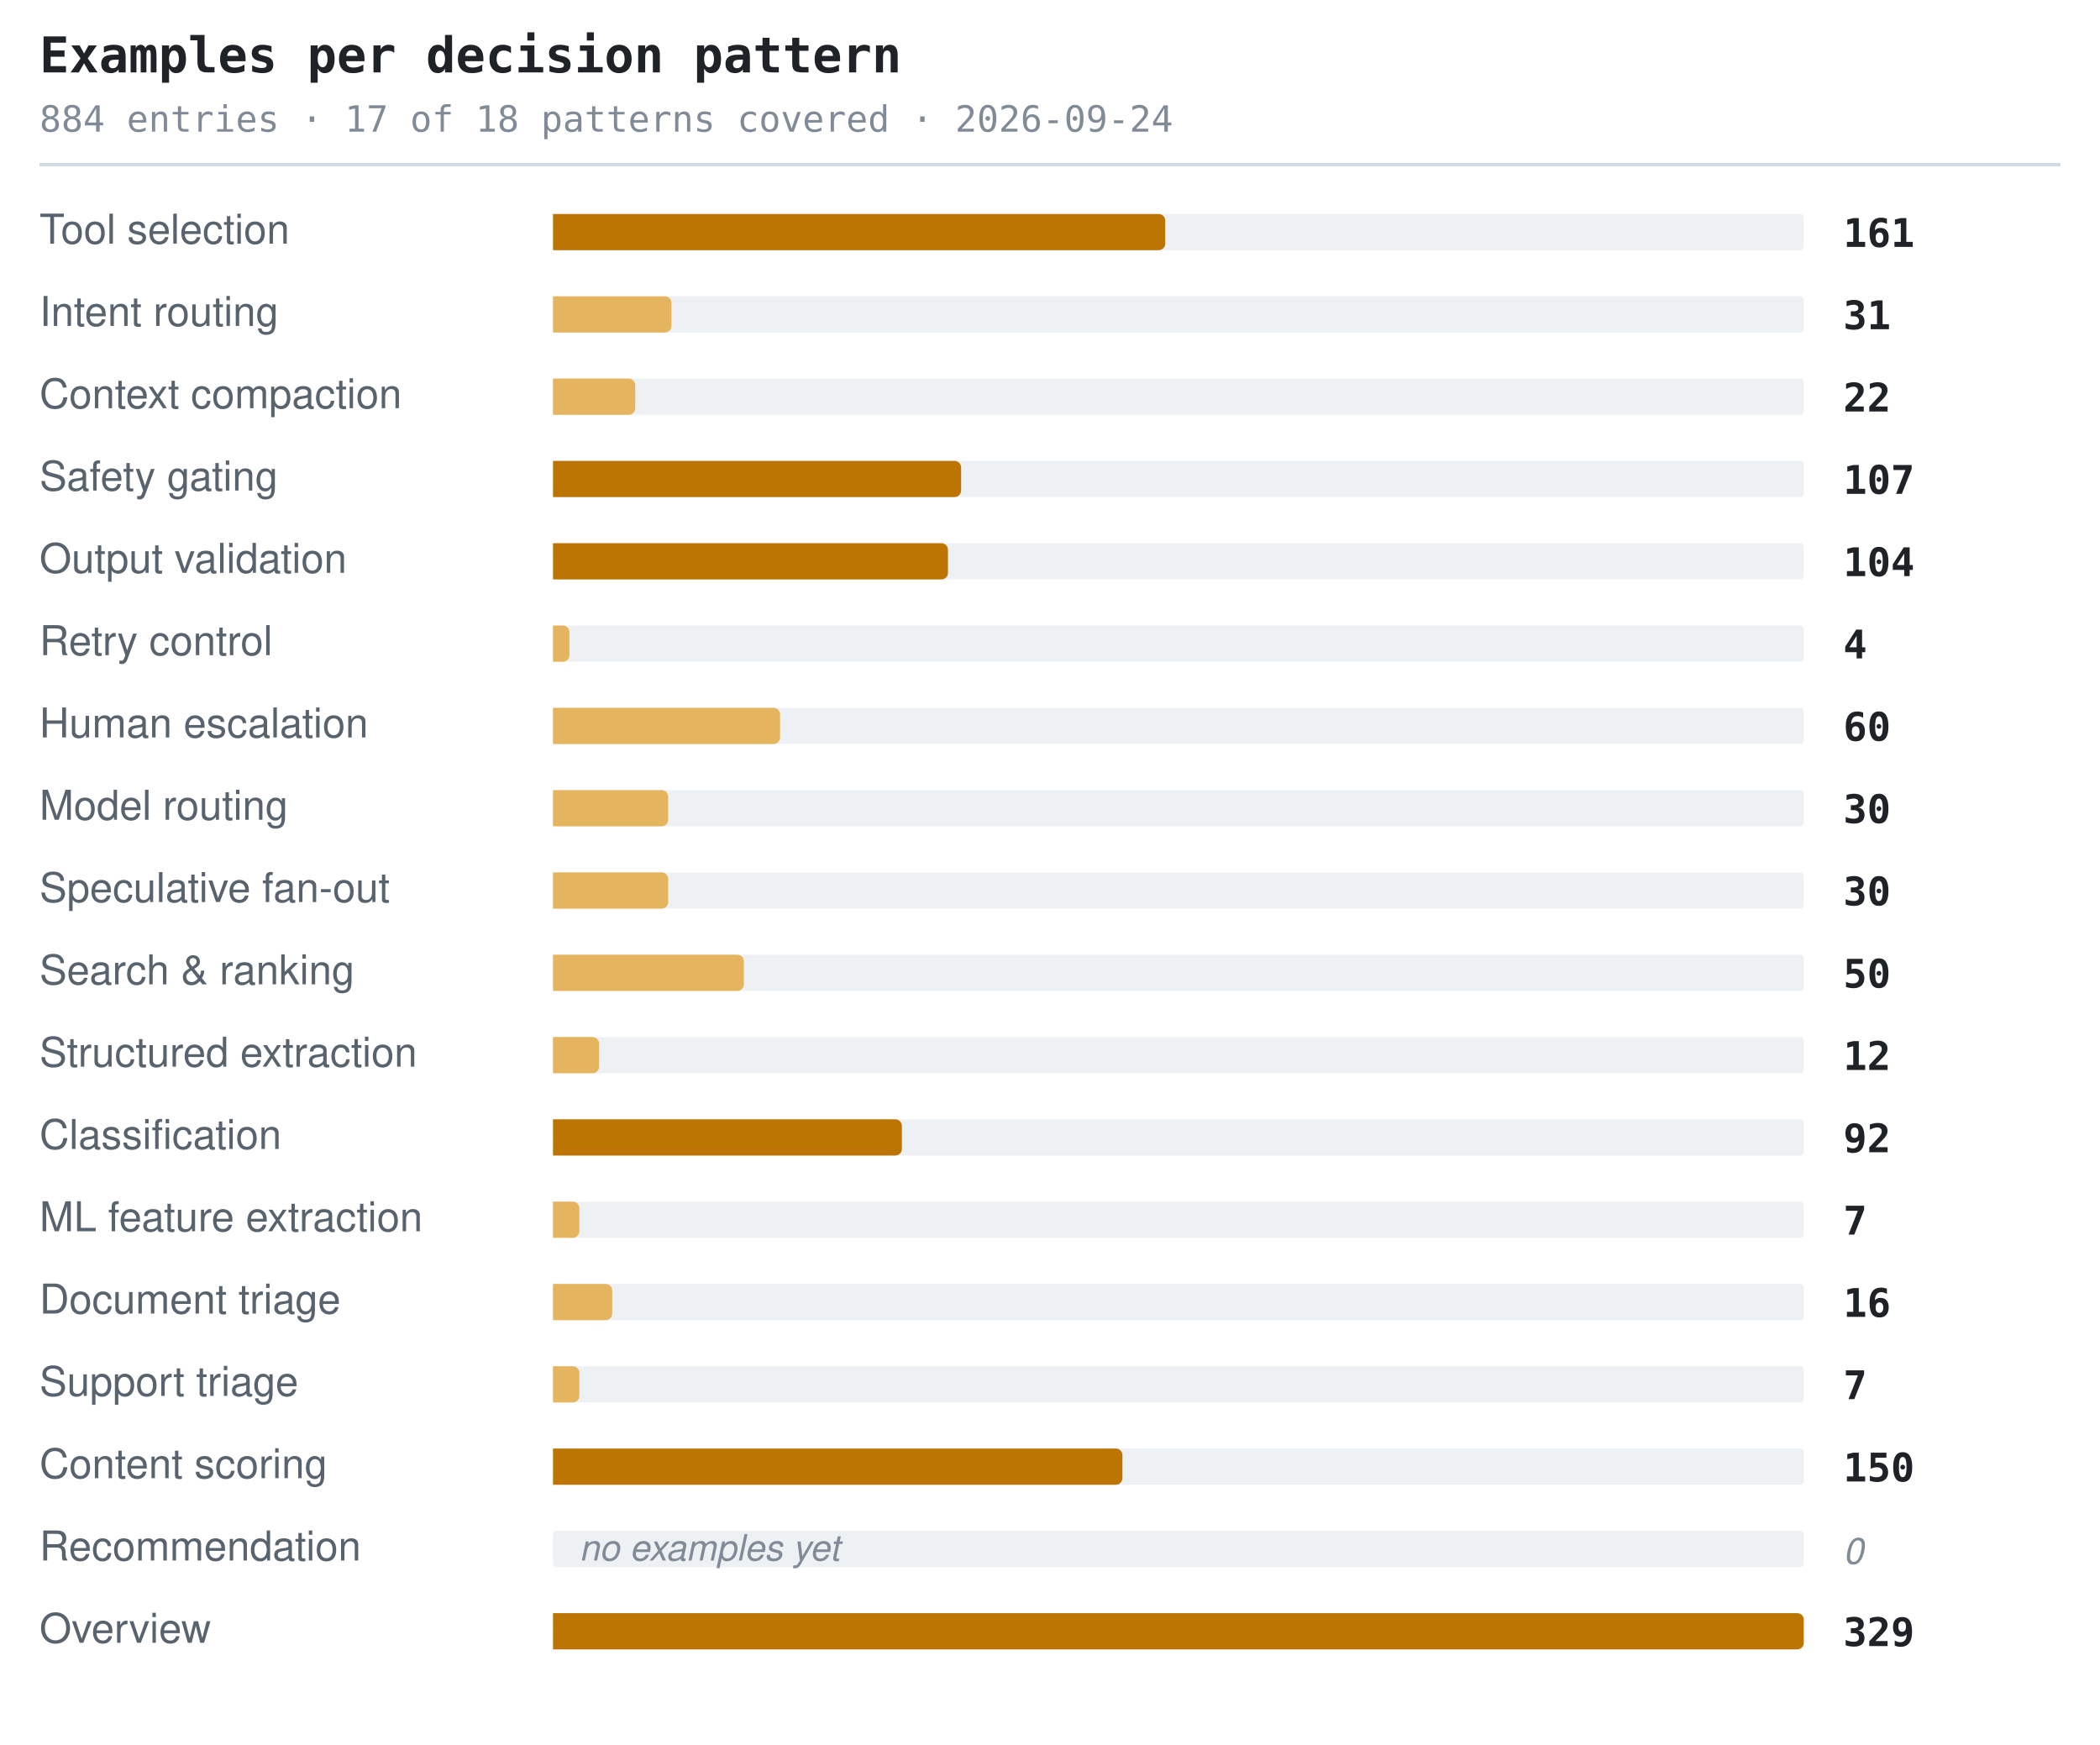
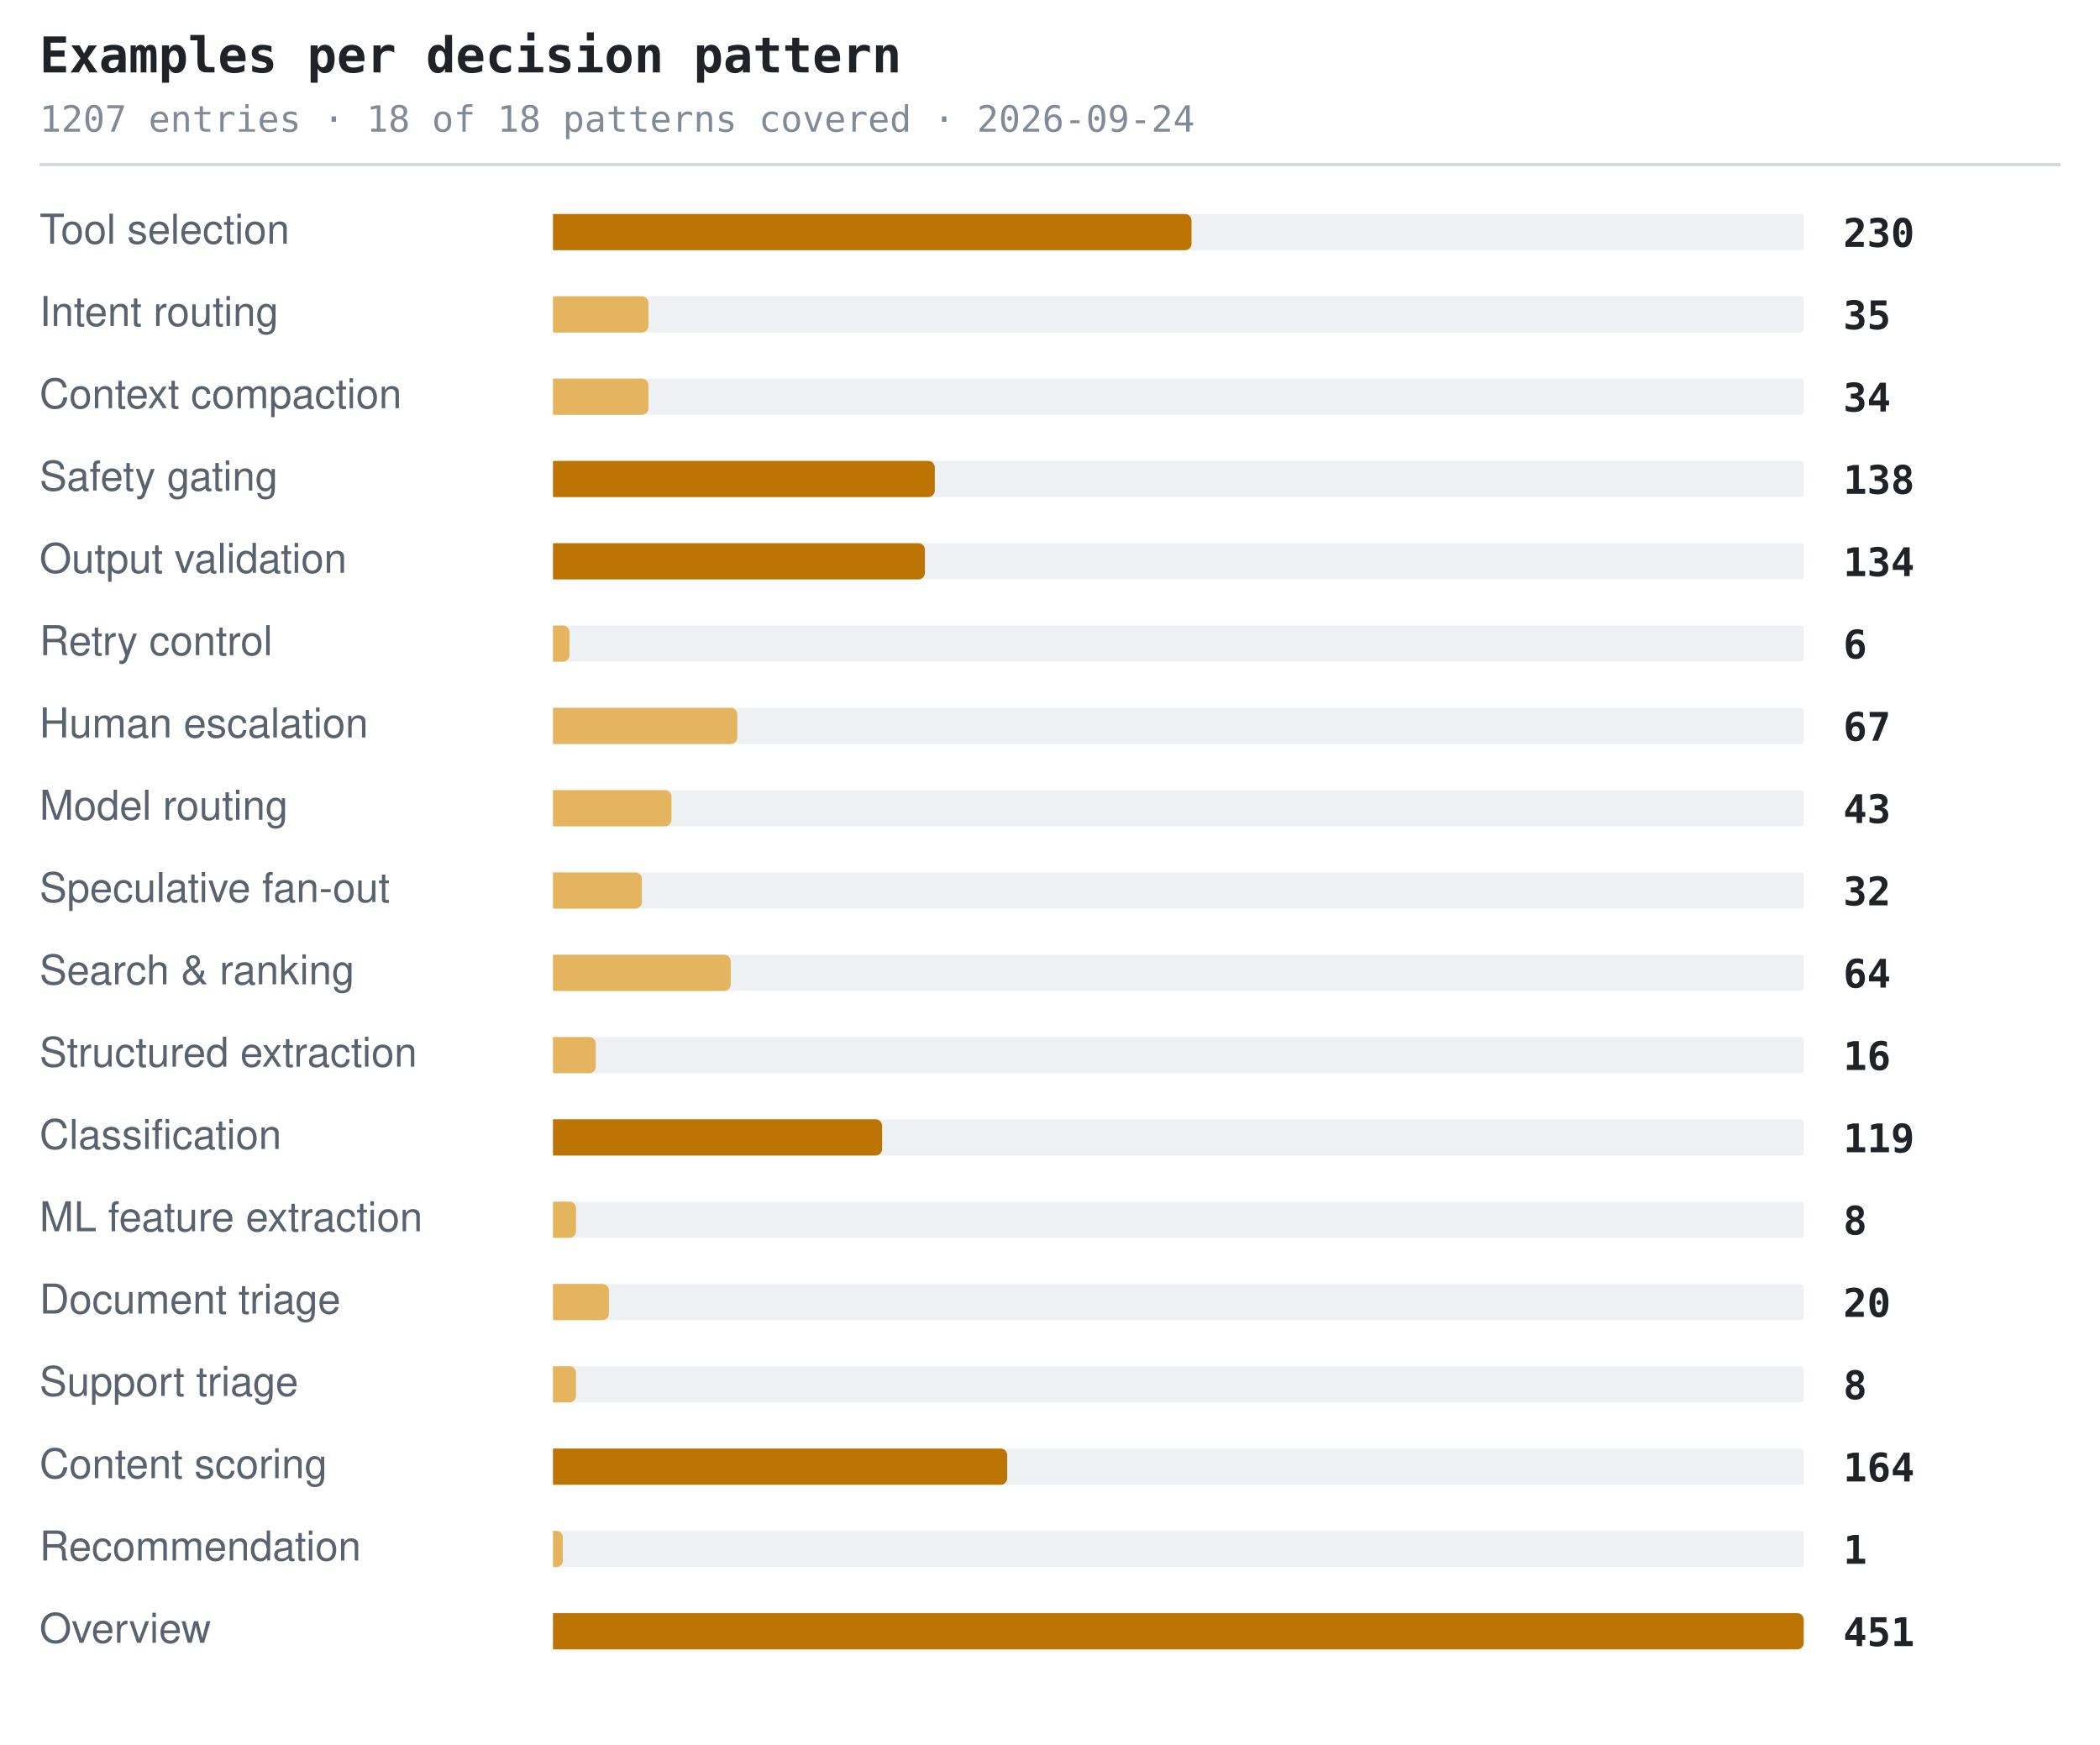
<svg xmlns="http://www.w3.org/2000/svg" width="638" height="530" viewBox="0 0 638 530" role="img" aria-label="Examples per decision pattern">
  <style>.t{font:600 15px ui-monospace,SFMono-Regular,'SF Mono',Menlo,Consolas,monospace;fill:#1f2328}.s{font:11px ui-monospace,SFMono-Regular,'SF Mono',Menlo,Consolas,monospace;fill:#818b98}.l{font:12.5px -apple-system,BlinkMacSystemFont,'Segoe UI',Helvetica,Arial,sans-serif;fill:#59636e}.n{font:600 12px ui-monospace,SFMono-Regular,'SF Mono',Menlo,Consolas,monospace;fill:#1f2328}.g{font:italic 11px -apple-system,BlinkMacSystemFont,'Segoe UI',Helvetica,Arial,sans-serif;fill:#818b98}</style>
  <text x="12" y="22" class="t">Examples per decision pattern</text>
-   <text x="12" y="40" class="s">884 entries · 17 of 18 patterns covered · 2026-09-24</text>
+   <text x="12" y="40" class="s">1207 entries · 18 of 18 patterns covered · 2026-09-24</text>
  <line x1="12" y1="50" x2="626" y2="50" stroke="#d1d9e0" stroke-width="1" />
  <text x="12" y="74" class="l">Tool selection</text>
  <rect x="168" y="65" width="380" height="11" rx="1" fill="#eef1f4" />
-   <path d="M168 65h184a2 2 0 0 1 2 2v7a2 2 0 0 1-2 2h-184z" fill="#bc7503" />
-   <text x="560" y="75" class="n">161</text>
+   <path d="M168 65h192a2 2 0 0 1 2 2v7a2 2 0 0 1-2 2h-192z" fill="#bc7503" />
+   <text x="560" y="75" class="n">230</text>
  <text x="12" y="99" class="l">Intent routing</text>
  <rect x="168" y="90" width="380" height="11" rx="1" fill="#eef1f4" />
-   <path d="M168 90h34a2 2 0 0 1 2 2v7a2 2 0 0 1-2 2h-34z" fill="#e5b45f" />
-   <text x="560" y="100" class="n">31</text>
+   <path d="M168 90h27a2 2 0 0 1 2 2v7a2 2 0 0 1-2 2h-27z" fill="#e5b45f" />
+   <text x="560" y="100" class="n">35</text>
  <text x="12" y="124" class="l">Context compaction</text>
  <rect x="168" y="115" width="380" height="11" rx="1" fill="#eef1f4" />
-   <path d="M168 115h23a2 2 0 0 1 2 2v7a2 2 0 0 1-2 2h-23z" fill="#e5b45f" />
-   <text x="560" y="125" class="n">22</text>
+   <path d="M168 115h27a2 2 0 0 1 2 2v7a2 2 0 0 1-2 2h-27z" fill="#e5b45f" />
+   <text x="560" y="125" class="n">34</text>
  <text x="12" y="149" class="l">Safety gating</text>
  <rect x="168" y="140" width="380" height="11" rx="1" fill="#eef1f4" />
-   <path d="M168 140h122a2 2 0 0 1 2 2v7a2 2 0 0 1-2 2h-122z" fill="#bc7503" />
-   <text x="560" y="150" class="n">107</text>
+   <path d="M168 140h114a2 2 0 0 1 2 2v7a2 2 0 0 1-2 2h-114z" fill="#bc7503" />
+   <text x="560" y="150" class="n">138</text>
  <text x="12" y="174" class="l">Output validation</text>
  <rect x="168" y="165" width="380" height="11" rx="1" fill="#eef1f4" />
-   <path d="M168 165h118a2 2 0 0 1 2 2v7a2 2 0 0 1-2 2h-118z" fill="#bc7503" />
-   <text x="560" y="175" class="n">104</text>
+   <path d="M168 165h111a2 2 0 0 1 2 2v7a2 2 0 0 1-2 2h-111z" fill="#bc7503" />
+   <text x="560" y="175" class="n">134</text>
  <text x="12" y="199" class="l">Retry control</text>
  <rect x="168" y="190" width="380" height="11" rx="1" fill="#eef1f4" />
  <path d="M168 190h3a2 2 0 0 1 2 2v7a2 2 0 0 1-2 2h-3z" fill="#e5b45f" />
-   <text x="560" y="200" class="n">4</text>
+   <text x="560" y="200" class="n">6</text>
  <text x="12" y="224" class="l">Human escalation</text>
  <rect x="168" y="215" width="380" height="11" rx="1" fill="#eef1f4" />
-   <path d="M168 215h67a2 2 0 0 1 2 2v7a2 2 0 0 1-2 2h-67z" fill="#e5b45f" />
-   <text x="560" y="225" class="n">60</text>
+   <path d="M168 215h54a2 2 0 0 1 2 2v7a2 2 0 0 1-2 2h-54z" fill="#e5b45f" />
+   <text x="560" y="225" class="n">67</text>
  <text x="12" y="249" class="l">Model routing</text>
  <rect x="168" y="240" width="380" height="11" rx="1" fill="#eef1f4" />
-   <path d="M168 240h33a2 2 0 0 1 2 2v7a2 2 0 0 1-2 2h-33z" fill="#e5b45f" />
-   <text x="560" y="250" class="n">30</text>
+   <path d="M168 240h34a2 2 0 0 1 2 2v7a2 2 0 0 1-2 2h-34z" fill="#e5b45f" />
+   <text x="560" y="250" class="n">43</text>
  <text x="12" y="274" class="l">Speculative fan-out</text>
  <rect x="168" y="265" width="380" height="11" rx="1" fill="#eef1f4" />
-   <path d="M168 265h33a2 2 0 0 1 2 2v7a2 2 0 0 1-2 2h-33z" fill="#e5b45f" />
-   <text x="560" y="275" class="n">30</text>
+   <path d="M168 265h25a2 2 0 0 1 2 2v7a2 2 0 0 1-2 2h-25z" fill="#e5b45f" />
+   <text x="560" y="275" class="n">32</text>
  <text x="12" y="299" class="l">Search &amp; ranking</text>
  <rect x="168" y="290" width="380" height="11" rx="1" fill="#eef1f4" />
-   <path d="M168 290h56a2 2 0 0 1 2 2v7a2 2 0 0 1-2 2h-56z" fill="#e5b45f" />
-   <text x="560" y="300" class="n">50</text>
+   <path d="M168 290h52a2 2 0 0 1 2 2v7a2 2 0 0 1-2 2h-52z" fill="#e5b45f" />
+   <text x="560" y="300" class="n">64</text>
  <text x="12" y="324" class="l">Structured extraction</text>
  <rect x="168" y="315" width="380" height="11" rx="1" fill="#eef1f4" />
-   <path d="M168 315h12a2 2 0 0 1 2 2v7a2 2 0 0 1-2 2h-12z" fill="#e5b45f" />
-   <text x="560" y="325" class="n">12</text>
+   <path d="M168 315h11a2 2 0 0 1 2 2v7a2 2 0 0 1-2 2h-11z" fill="#e5b45f" />
+   <text x="560" y="325" class="n">16</text>
  <text x="12" y="349" class="l">Classification</text>
  <rect x="168" y="340" width="380" height="11" rx="1" fill="#eef1f4" />
-   <path d="M168 340h104a2 2 0 0 1 2 2v7a2 2 0 0 1-2 2h-104z" fill="#bc7503" />
-   <text x="560" y="350" class="n">92</text>
+   <path d="M168 340h98a2 2 0 0 1 2 2v7a2 2 0 0 1-2 2h-98z" fill="#bc7503" />
+   <text x="560" y="350" class="n">119</text>
  <text x="12" y="374" class="l">ML feature extraction</text>
  <rect x="168" y="365" width="380" height="11" rx="1" fill="#eef1f4" />
-   <path d="M168 365h6a2 2 0 0 1 2 2v7a2 2 0 0 1-2 2h-6z" fill="#e5b45f" />
-   <text x="560" y="375" class="n">7</text>
+   <path d="M168 365h5a2 2 0 0 1 2 2v7a2 2 0 0 1-2 2h-5z" fill="#e5b45f" />
+   <text x="560" y="375" class="n">8</text>
  <text x="12" y="399" class="l">Document triage</text>
  <rect x="168" y="390" width="380" height="11" rx="1" fill="#eef1f4" />
-   <path d="M168 390h16a2 2 0 0 1 2 2v7a2 2 0 0 1-2 2h-16z" fill="#e5b45f" />
-   <text x="560" y="400" class="n">16</text>
+   <path d="M168 390h15a2 2 0 0 1 2 2v7a2 2 0 0 1-2 2h-15z" fill="#e5b45f" />
+   <text x="560" y="400" class="n">20</text>
  <text x="12" y="424" class="l">Support triage</text>
  <rect x="168" y="415" width="380" height="11" rx="1" fill="#eef1f4" />
-   <path d="M168 415h6a2 2 0 0 1 2 2v7a2 2 0 0 1-2 2h-6z" fill="#e5b45f" />
-   <text x="560" y="425" class="n">7</text>
+   <path d="M168 415h5a2 2 0 0 1 2 2v7a2 2 0 0 1-2 2h-5z" fill="#e5b45f" />
+   <text x="560" y="425" class="n">8</text>
  <text x="12" y="449" class="l">Content scoring</text>
  <rect x="168" y="440" width="380" height="11" rx="1" fill="#eef1f4" />
-   <path d="M168 440h171a2 2 0 0 1 2 2v7a2 2 0 0 1-2 2h-171z" fill="#bc7503" />
-   <text x="560" y="450" class="n">150</text>
+   <path d="M168 440h136a2 2 0 0 1 2 2v7a2 2 0 0 1-2 2h-136z" fill="#bc7503" />
+   <text x="560" y="450" class="n">164</text>
  <text x="12" y="474" class="l">Recommendation</text>
  <rect x="168" y="465" width="380" height="11" rx="1" fill="#eef1f4" />
-   <text x="176" y="474" class="g">no examples yet</text>
-   <text x="560" y="475" class="g">0</text>
+   <path d="M168 465h1a2 2 0 0 1 2 2v7a2 2 0 0 1-2 2h-1z" fill="#e5b45f" />
+   <text x="560" y="475" class="n">1</text>
  <text x="12" y="499" class="l">Overview</text>
  <rect x="168" y="490" width="380" height="11" rx="1" fill="#eef1f4" />
  <path d="M168 490h378a2 2 0 0 1 2 2v7a2 2 0 0 1-2 2h-378z" fill="#bc7503" />
-   <text x="560" y="500" class="n">329</text>
+   <text x="560" y="500" class="n">451</text>
</svg>
